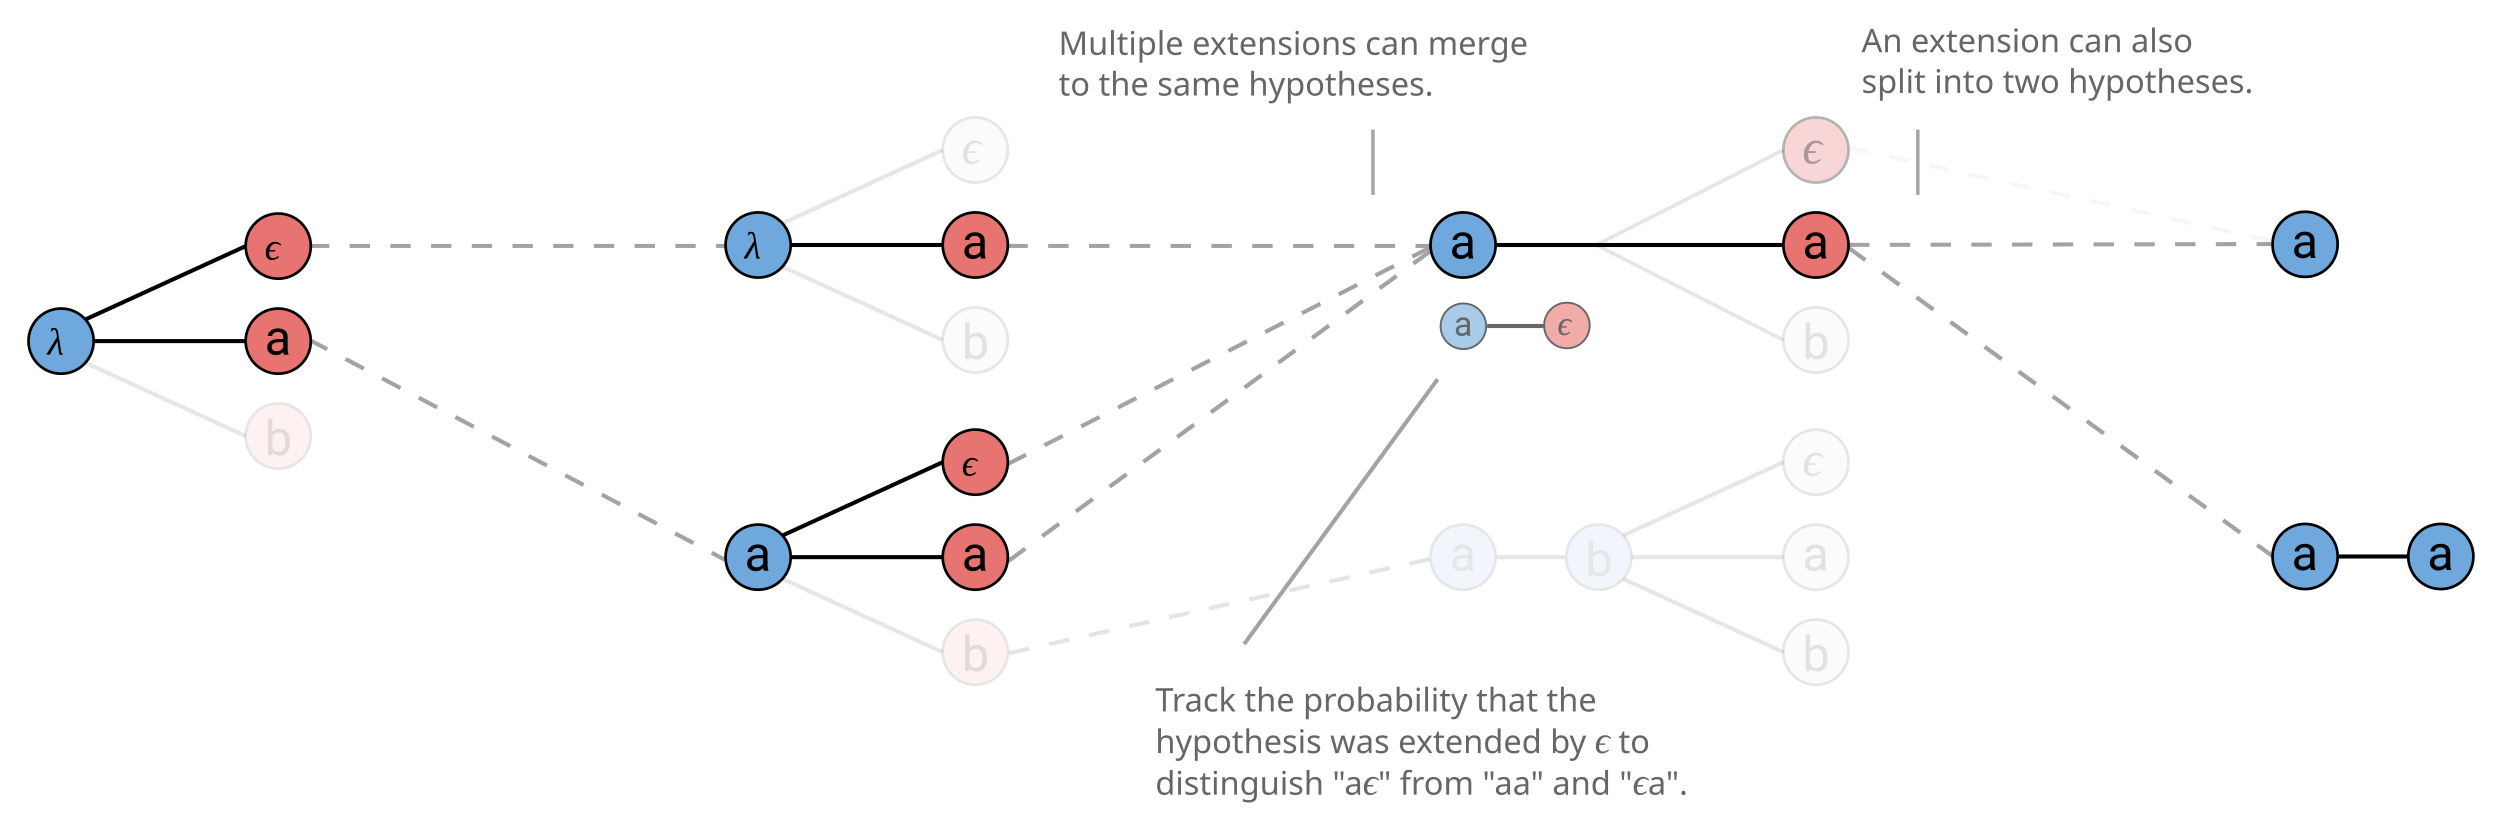
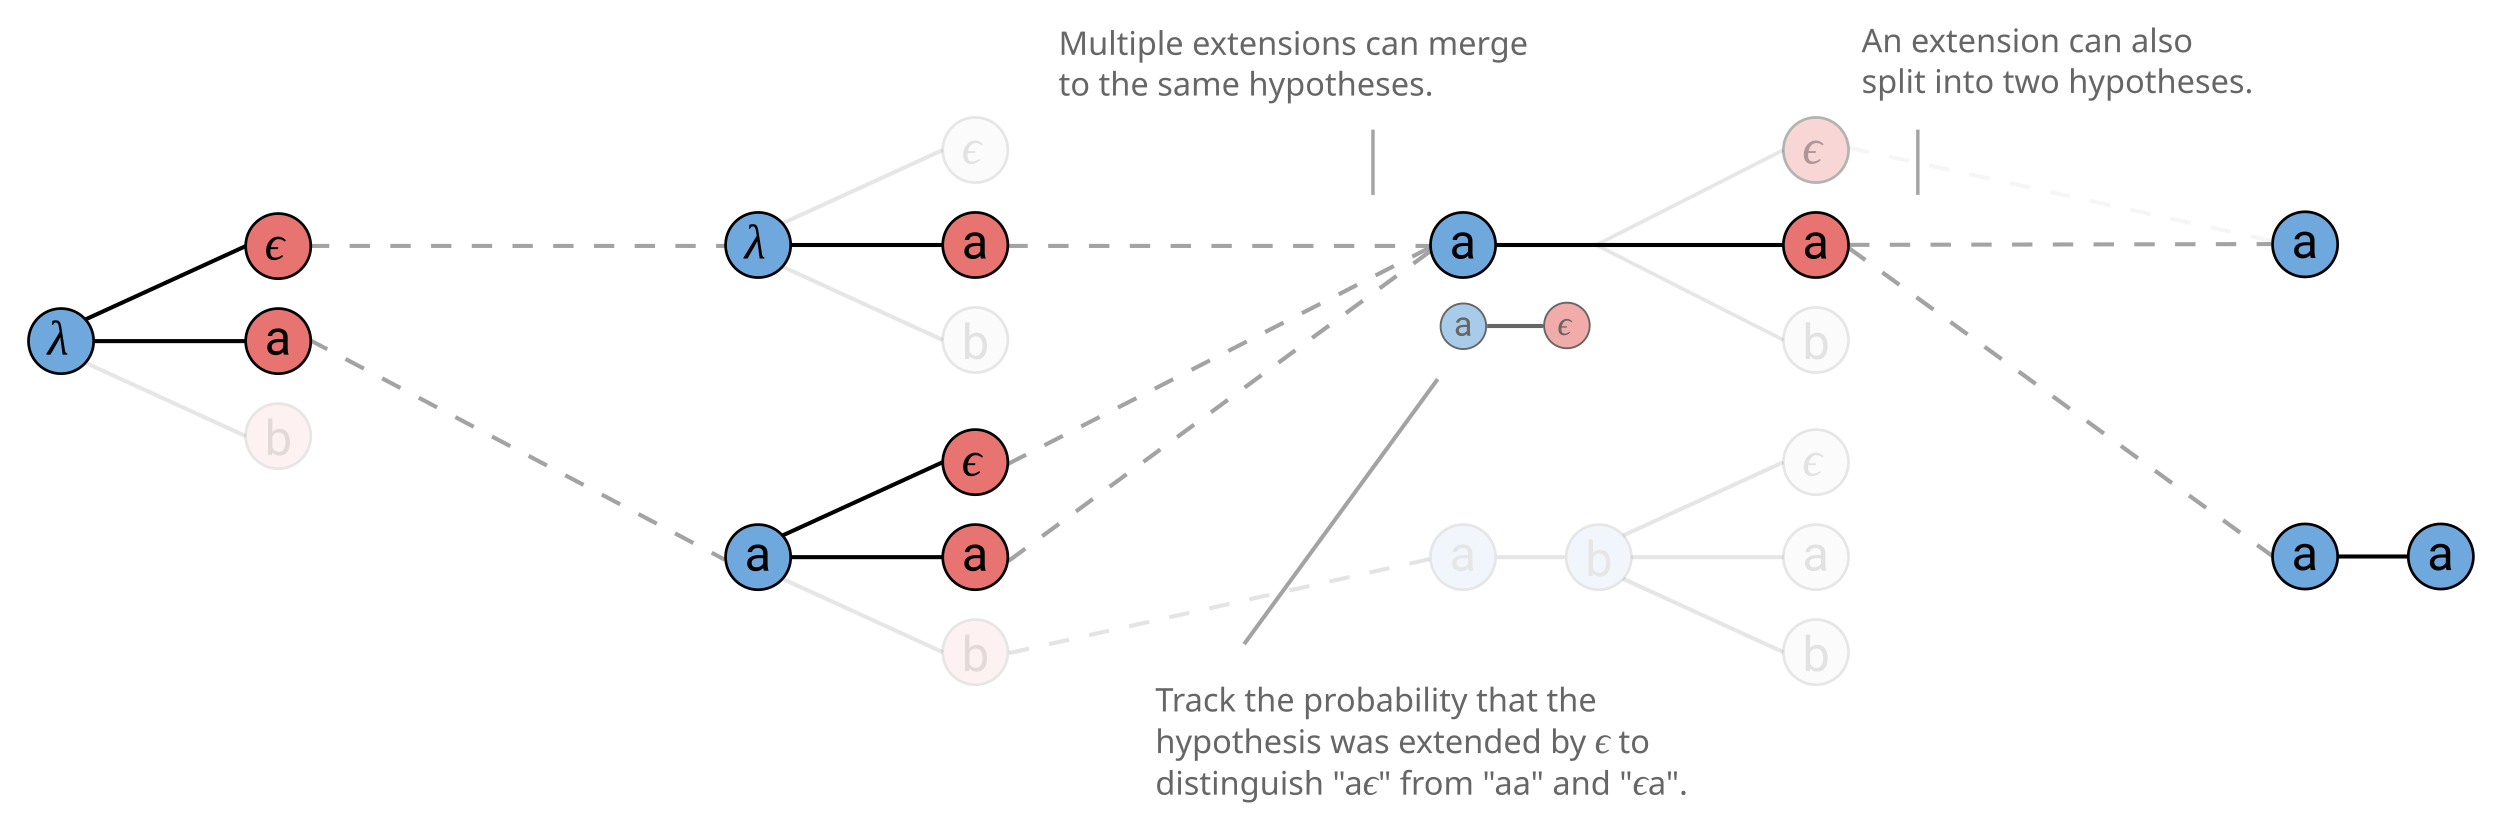
<svg xmlns="http://www.w3.org/2000/svg" height="304.477" width="921.701" viewBox="0 0 921 304" id="svg" version="1.1">
  <defs id="defs199">
    <style id="style3">
    svg {
      font: 400 16px/1.55em -apple-system, BlinkMacSystemFont, "Roboto", Helvetica, sans-serif;
    }
    .caption {
      font-size: 12px;
      fill: rgba(0,0,0,0.6);
    }
     .math-font {
        font-size: 14px;
        font-family:"Times New Roman",Times,serif;
        font-style:italic;
     }

  </style>
  </defs>
  <g id="g1283" transform="translate(256.7997,32.63348)">
    <path style="fill:none;stroke:#a3a3a3;stroke-width:1.5;stroke-linecap:butt;stroke-linejoin:miter;stroke-miterlimit:4;stroke-dasharray:7.5, 7.5;stroke-dashoffset:0;stroke-opacity:1" d="M -143,57.843 H 12 v 0" id="path1291">
      <set attributeName="stroke-width" to="3.0" begin="g970.mouseover;g973.mouseover;g991.mouseover" end="g970.mouseout;g973.mouseout;g991.mouseout" />
      <set attributeName="stroke-dasharray" to="0" begin="g970.mouseover;g973.mouseover;g991.mouseover" end="g970.mouseout;g973.mouseout;g991.mouseout" />
    </path>
    <path style="fill:none;stroke:#a3a3a3;stroke-width:1.526;stroke-linecap:butt;stroke-linejoin:miter;stroke-miterlimit:4;stroke-dasharray:7.631, 7.631;stroke-dashoffset:0;stroke-opacity:1" d="M -142.994,92.351 10.205,173.431 v 0" id="path1293">
      <set attributeName="stroke-width" to="3.0" begin="g970.mouseover;g977.mouseover;g973.mouseover;g980.mouseover;g995.mouseover" end="g970.mouseout;g977.mouseout;g973.mouseout;g980.mouseout;g995.mouseout" />
      <set attributeName="stroke-dasharray" to="0" begin="g970.mouseover;g977.mouseover;g973.mouseover;g980.mouseover;g995.mouseover" end="g970.mouseout;g977.mouseout;g973.mouseout;g980.mouseout;g995.mouseout" />
    </path>
    <path style="fill:none;stroke:#a3a3a3;stroke-width:1.504;stroke-linecap:butt;stroke-linejoin:miter;stroke-miterlimit:4;stroke-dasharray:7.519, 7.519;stroke-dashoffset:0;stroke-opacity:1" d="m 114.3,57.843 h 155.8 v 0" id="path1297">
      <set attributeName="stroke-width" to="3.0" begin="g970.mouseover;g973.mouseover;" end="g970.mouseout;g973.mouseout;" />
      <set attributeName="stroke-dasharray" to="0" begin="g970.mouseover;g973.mouseover;" end="g970.mouseout;g973.mouseout;" />
    </path>
    <path style="fill:none;stroke:#a3a3a3;stroke-width:1.523;stroke-linecap:butt;stroke-linejoin:miter;stroke-miterlimit:4;stroke-dasharray:7.616, 7.616;stroke-dashoffset:0;stroke-opacity:1" d="M 114.405,138.232 272.304,57.249 v 0" id="path1299">
      <set attributeName="stroke-width" to="3.0" begin="g977.mouseover;g973.mouseover" end="g977.mouseout;g973.mouseout" />
      <set attributeName="stroke-dasharray" to="0" begin="g977.mouseover;g973.mouseover" end="g977.mouseout;g973.mouseout" />
    </path>
    <path style="fill:none;stroke:#a3a3a3;stroke-width:1.543;stroke-linecap:butt;stroke-linejoin:miter;stroke-miterlimit:4;stroke-dasharray:7.713, 7.713;stroke-dashoffset:0;stroke-opacity:1" d="M 114.711,173.924 274.904,56.253 v 0" id="path1301">
      <set attributeName="stroke-width" to="3.0" begin="g970.mouseover;g973.mouseover" end="g970.mouseout;g973.mouseout" />
      <set attributeName="stroke-dasharray" to="0" begin="g970.mouseover;g973.mouseover" end="g970.mouseout;g973.mouseout" />
    </path>
    <path style="opacity:0.3;fill:none;stroke:#a3a3a3;stroke-width:1.512;stroke-linecap:butt;stroke-linejoin:miter;stroke-miterlimit:4;stroke-dasharray:7.56, 7.56;stroke-dashoffset:0;stroke-opacity:1" d="m 114.901,207.837 157.101,-35.088 v 0" id="path1303">
      <set attributeName="stroke-width" to="3.0" begin="g980.mouseover" end="g980.mouseout" />
      <set attributeName="stroke-dasharray" to="0" begin="g980.mouseover" end="g980.mouseout" />
    </path>
    <path style="opacity:0.1;fill:none;stroke:#a3a3a3;stroke-width:1.517;stroke-linecap:butt;stroke-linejoin:miter;stroke-miterlimit:4;stroke-dasharray:7.587, 7.587;stroke-dashoffset:0;stroke-opacity:1" d="M 424.302,21.652 583.005,56.635 v 0" id="path1307">
      <set attributeName="stroke-width" to="3.0" begin="g970.mouseover" end="g970.mouseout" />
      <set attributeName="stroke-dasharray" to="0" begin="g970.mouseover" end="g970.mouseout" />
    </path>
    <path style="fill:none;stroke:#a3a3a3;stroke-width:1.501;stroke-linecap:butt;stroke-linejoin:miter;stroke-miterlimit:4;stroke-dasharray:7.507, 7.507;stroke-dashoffset:0;stroke-opacity:1" d="m 424.39,57.454 155.543,-0.299 v 0" id="path1315">
      <set attributeName="stroke-width" to="3.0" begin="g970.mouseover" end="g970.mouseout" />
      <set attributeName="stroke-dasharray" to="0" begin="g970.mouseover" end="g970.mouseout" />
    </path>
    <path style="fill:none;stroke:#a3a3a3;stroke-width:1.552;stroke-linecap:butt;stroke-linejoin:miter;stroke-miterlimit:4;stroke-dasharray:7.761, 7.761;stroke-dashoffset:0;stroke-opacity:1" d="M 424.105,58.474 585.12,175.565 v 0" id="path1317">
      <set attributeName="stroke-width" to="3.0" begin="g977.mouseover" end="g977.mouseout" />
      <set attributeName="stroke-dasharray" to="0" begin="g977.mouseover" end="g977.mouseout" />
    </path>
    <g transform="translate(132.4012,-7.743827)" id="g1018">
      <g id="g970">
        <circle id="circle106" r="12" cy="65" cx="460" style="fill:#6fa8dc;stroke:#000000;stroke-width:1">
          <set attributeName="stroke-width" to="3.0" begin="g970.mouseover" end="g970.mouseout" />
          <set attributeName="stroke" to="#a3a3a3" begin="g970.mouseover" end="g970.mouseout" />
        </circle>
        <text style="font-size:18px" id="text108" font-size="18px" y="70" x="455">a</text>
      </g>
      <g id="g977">
        <circle id="circle110" r="12" cy="180" cx="460" style="fill:#6fa8dc;stroke:#000000;stroke-width:1">
          <set attributeName="stroke-width" to="3.0" begin="g977.mouseover" end="g977.mouseout" />
          <set attributeName="stroke" to="#a3a3a3" begin="g977.mouseover" end="g977.mouseout" />
        </circle>
        <text style="font-size:18px" id="text112" font-size="18px" y="185" x="455">a</text>
        <circle id="circle114" r="12" cy="180" cx="510" style="fill:#6fa8dc;stroke:#000000;stroke-width:1">
          <set attributeName="stroke-width" to="3.0" begin="g977.mouseover" end="g977.mouseout" />
          <set attributeName="stroke" to="#a3a3a3" begin="g977.mouseover" end="g977.mouseout" />
        </circle>
        <text style="font-size:18px" id="text116" font-size="18px" y="185" x="505">a</text>
        <line x1="472" y1="180" x2="498" y2="180" id="line172" style="stroke:#000000;stroke-width:1.5">
          <set attributeName="stroke-width" to="3.0" begin="g977.mouseover" end="g977.mouseout" />
          <set attributeName="stroke" to="#a3a3a3" begin="g977.mouseover" end="g977.mouseout" />
        </line>
      </g>
    </g>
    <g transform="translate(52.19753,-7.5)" id="g1048">
      <g id="g973">
        <circle id="circle50" r="12" cy="65" cx="230" style="fill:#6fa8dc;stroke:#000000;stroke-width:1">
          <set attributeName="stroke-width" to="3.0" begin="g970.mouseover;g977.mouseover;g973.mouseover" end="g970.mouseout;g977.mouseout;g973.mouseout" />
          <set attributeName="stroke" to="#a3a3a3" begin="g970.mouseover;g977.mouseover;g973.mouseover" end="g970.mouseout;g977.mouseout;g973.mouseout" />
        </circle>
        <text style="font-size:18px" id="text52" font-size="18px" y="70" x="225">a</text>
      </g>
      <g id="g980" style="opacity:0.1">
        <circle id="circle54" r="12" cy="180" cx="230" style="fill:#6fa8dc;stroke:#000000;stroke-width:1">
          <set attributeName="stroke-width" to="3.0" begin="g980.mouseover" end="g980.mouseout" />
          <set attributeName="stroke" to="#a3a3a3" begin="g980.mouseover" end="g980.mouseout" />
        </circle>
        <text style="font-size:18px" id="text56" font-size="18px" y="185" x="225">a</text>
        <circle id="circle58" r="12" cy="180" cx="280" style="fill:#6fa8dc;stroke:#000000;stroke-width:1">
          <set attributeName="stroke-width" to="3.0" begin="g980.mouseover" end="g980.mouseout" />
          <set attributeName="stroke" to="#a3a3a3" begin="g980.mouseover" end="g980.mouseout" />
        </circle>
        <text style="font-size:18px" id="text60" font-size="18px" y="187" x="275">b</text>
        <line x1="242" y1="180" x2="268" y2="180" id="line150" style="stroke:#000000;stroke-width:1.5">
          <set attributeName="stroke-width" to="3.0" begin="g980.mouseover" end="g980.mouseout" />
          <set attributeName="stroke" to="#a3a3a3" begin="g980.mouseover" end="g980.mouseout" />
        </line>
      </g>
      <circle style="opacity:0.3;fill:#e77471;stroke:#000000;stroke-width:1" cx="360" cy="30" r="12" id="circle70">
        <set attributeName="stroke-width" to="3.0" begin="g970.mouseover" end="g970.mouseout" />
        <set attributeName="stroke" to="#a3a3a3" begin="g970.mouseover" end="g970.mouseout" />
      </circle>
      <text style="font-size:18px;opacity:0.3" class="math-font" x="355" y="35" font-size="18px" id="text72">ϵ</text>
      <circle style="fill:#e77471;stroke:#000000;stroke-width:1" cx="360" cy="65" r="12" id="circle74">
        <set attributeName="stroke-width" to="3.0" begin="g970.mouseover;g977.mouseover" end="g970.mouseout;g977.mouseout" />
        <set attributeName="stroke" to="#a3a3a3" begin="g970.mouseover;g977.mouseover" end="g970.mouseout;g977.mouseout" />
      </circle>
      <text x="355" y="70" font-size="18px" id="text76" style="font-size:18px">a</text>
      <circle style="opacity:0.1;fill:#d3d3d3;stroke:#000000;stroke-width:1" cx="360" cy="100" r="12" id="circle78" />
      <text x="355" y="107" font-size="18px" id="text80" style="font-size:18px;opacity:0.1">b</text>
      <circle style="opacity:0.1;fill:#d3d3d3;stroke:#000000;stroke-width:1" cx="360" cy="145" r="12" id="circle82" />
      <text style="font-size:18px;;opacity:0.1" class="math-font" x="355" y="150" font-size="18px" id="text84">ϵ</text>
      <circle style="opacity:0.1;fill:#d3d3d3;stroke:#000000;stroke-width:1" cx="360" cy="180" r="12" id="circle86" />
      <text x="355" y="185" font-size="18px" id="text88" style="font-size:18px;opacity:0.1">a</text>
      <circle style="opacity:0.1;fill:#d3d3d3;stroke:#000000;stroke-width:1" cx="360" cy="215" r="12" id="circle90" />
      <text x="355" y="222" font-size="18px" id="text92" style="font-size:18px;opacity:0.1">b</text>
      <line style="opacity:0.1;stroke:#000000;stroke-width:1.5" id="line164" y2="215" x2="348" y1="188" x1="289" />
      <line style="opacity:0.1;stroke:#000000;stroke-width:1.5" id="line162" y2="180" x2="348" y1="180" x1="292" />
      <line style="opacity:0.1;stroke:#000000;stroke-width:1.5" id="line160" y2="145" x2="348" y1="172" x1="289" />
      <line style="opacity:0.1;stroke:#000000;stroke-width:1.358" id="line156" y2="100" x2="348" y1="65" x1="279.08" />
      <line style="stroke:#000000;stroke-width:1.501" id="line154" y2="65" x2="348" y1="65" x1="241.87">
        <set attributeName="stroke-width" to="3.0" begin="g970.mouseover;g977.mouseover" end="g970.mouseout;g977.mouseout" />
        <set attributeName="stroke" to="#a3a3a3" begin="g970.mouseover;g977.mouseover" end="g970.mouseout;g977.mouseout" />
      </line>
      <line style="opacity:0.1;stroke:#000000;stroke-width:1.358" id="line152" y2="30" x2="348" y1="65" x1="279.08">
        <set attributeName="stroke-width" to="3.0" begin="g970.mouseover" end="g970.mouseout" />
        <set attributeName="stroke" to="#a3a3a3" begin="g970.mouseover" end="g970.mouseout" />
      </line>
    </g>
    <g transform="translate(-27.5,-7.5)" id="g1074">
      <g id="g991">
        <circle id="circle2" r="12" cy="65" cx="50" style="fill:#6fa8dc;stroke:#000000;stroke-width:1">
          <set attributeName="stroke-width" to="3.0" begin="g970.mouseover;g973.mouseover;g991.mouseover" end="g970.mouseout;g973.mouseout;g991.mouseout" />
          <set attributeName="stroke" to="#a3a3a3" begin="g970.mouseover;g973.mouseover;g991.mouseover" end="g970.mouseout;g973.mouseout;g991.mouseout" />
        </circle>
-         <text id="text4" font-size="18px" y="70" x="45" class="math-font">λ</text>
+         <text id="text4" y="70" x="45" style="font-size:18px" class="math-font">λ</text>
      </g>
      <g id="g995">
        <circle id="circle6" r="12" cy="180" cx="50" style="fill:#6fa8dc;stroke:#000000;stroke-width:1">
          <set attributeName="stroke-width" to="3.0" begin="g970.mouseover;g977.mouseover;g973.mouseover;g995.mouseover;g980.mouseover" end="g970.mouseout;g977.mouseout;g973.mouseout;g995.mouseout;g980.mouseout" />
          <set attributeName="stroke" to="#a3a3a3" begin="g970.mouseover;g977.mouseover;g973.mouseover;g995.mouseover;g980.mouseover" end="g970.mouseout;g977.mouseout;g973.mouseout;g995.mouseout;g980.mouseout" />
        </circle>
        <text style="font-size:18px" id="text8" font-size="18px" y="185" x="45">a</text>
      </g>
      <circle style="opacity:0.1;fill:#d3d3d3;stroke:#000000;stroke-width:1" cx="130" cy="30" r="12" id="circle14" />
-       <text style="font-size:18px;opacity:0.1" class="math-font" x="125" y="35" font-size="18px" id="text16">ϵ</text>
+       <text style="font-size:18px;opacity:0.1" class="math-font" x="125" y="35" id="text16">ϵ</text>
      <circle style="fill:#e77471;stroke:#000000;stroke-width:1" cx="130" cy="65" r="12" id="circle18">
        <set attributeName="stroke-width" to="3.0" begin="g970.mouseover;g973.mouseover;" end="g970.mouseout;g973.mouseout;" />
        <set attributeName="stroke" to="#a3a3a3" begin="g970.mouseover;g973.mouseover;" end="g970.mouseout;g973.mouseout;" />
      </circle>
      <text x="125" y="70" font-size="18px" id="text20" style="font-size:18px">a</text>
      <circle style="opacity:0.1;fill:#d3d3d3;stroke:#000000;stroke-width:1" cx="130" cy="100" r="12" id="circle22" />
      <text x="125" y="107" font-size="18px" id="text24" style="font-size:18px;opacity:0.1">b</text>
      <circle style="fill:#e77471;stroke:#000000;stroke-width:1" cx="130" cy="145" r="12" id="circle26">
        <set attributeName="stroke-width" to="3.0" begin="g977.mouseover;g973.mouseover" end="g977.mouseout;g973.mouseout" />
        <set attributeName="stroke" to="#a3a3a3" begin="g977.mouseover;g973.mouseover" end="g977.mouseout;g973.mouseout" />
      </circle>
-       <text class="math-font" x="125" y="150" font-size="18px" id="text28">ϵ</text>
+       <text class="math-font" x="125" y="150" style="font-size:18px" id="text28">ϵ</text>
      <circle style="fill:#e77471;stroke:#000000;stroke-width:1" cx="130" cy="180" r="12" id="circle30">
        <set attributeName="stroke-width" to="3.0" begin="g970.mouseover;g973.mouseover" end="g970.mouseout;g973.mouseout" />
        <set attributeName="stroke" to="#a3a3a3" begin="g970.mouseover;g973.mouseover" end="g970.mouseout;g973.mouseout" />
      </circle>
      <text x="125" y="185" font-size="18px" id="text32" style="font-size:18px">a</text>
      <circle style="opacity:0.1;fill:#e77471;stroke:#000000;stroke-width:1" cx="130" cy="215" r="12" id="circle34">
        <set attributeName="stroke-width" to="3.0" begin="g980.mouseover" end="g980.mouseout" />
        <set attributeName="stroke" to="#a3a3a3" begin="g980.mouseover" end="g980.mouseout" />
      </circle>
      <text x="125" y="222" font-size="18px" id="text36" style="font-size:18px;opacity:0.1">b</text>
      <line style="opacity:0.1;stroke:#000000;stroke-width:1.5" id="line142" y2="215" x2="118" y1="188" x1="59">
        <set attributeName="stroke-width" to="3.0" begin="g980.mouseover" end="g980.mouseout" />
        <set attributeName="stroke" to="#a3a3a3" begin="g980.mouseover" end="g980.mouseout" />
      </line>
      <line style="stroke:#000000;stroke-width:1.5" id="line140" y2="180" x2="118" y1="180" x1="62">
        <set attributeName="stroke-width" to="3.0" begin="g970.mouseover;g973.mouseover" end="g970.mouseout;g973.mouseout" />
        <set attributeName="stroke" to="#a3a3a3" begin="g970.mouseover;g973.mouseover" end="g970.mouseout;g973.mouseout" />
      </line>
      <line style="stroke:#000000;stroke-width:1.5" id="line138" y2="145" x2="118" y1="172" x1="59">
        <set attributeName="stroke-width" to="3.0" begin="g977.mouseover;g973.mouseover" end="g977.mouseout;g973.mouseout" />
        <set attributeName="stroke" to="#a3a3a3" begin="g977.mouseover;g973.mouseover" end="g977.mouseout;g973.mouseout" />
      </line>
      <line style="opacity:0.1;stroke:#000000;stroke-width:1.5" id="line136" y2="100" x2="118" y1="73" x1="59" />
      <line style="stroke:#000000;stroke-width:1.5" id="line134" y2="65" x2="118" y1="65" x1="62">
        <set attributeName="stroke-width" to="3.0" begin="g970.mouseover;g973.mouseover;" end="g970.mouseout;g973.mouseout;" />
        <set attributeName="stroke" to="#a3a3a3" begin="g970.mouseover;g973.mouseover;" end="g970.mouseout;g973.mouseout;" />
      </line>
      <line style="opacity:0.1;stroke:#000000;stroke-width:1.5" id="line132" y2="30" x2="118" y1="57" x1="59" />
    </g>
    <g id="g1177" transform="translate(-284.2997,27.9099)">
      <circle id="circle1111" r="12" cy="65" cx="50" style="fill:#6fa8dc;stroke:#000000;stroke-width:1">
        <set attributeName="stroke-width" to="3.0" begin="circle1111.mouseover;text1113.mouseover;g970.mouseover;g977.mouseover;g984.mouseover;g973.mouseover;g980.mouseover;g987.mouseover;g995.mouseover;g991.mouseover;g999.mouseover" end="circle1111.mouseout;text1113.mouseout;g970.mouseout;g977.mouseout;g984.mouseout;g973.mouseout;g980.mouseout;g987.mouseout;g995.mouseout;g991.mouseout;g999.mouseout" />
        <set attributeName="stroke" to="#a3a3a3" begin="circle1111.mouseover;text1113.mouseover;g970.mouseover;g977.mouseover;g984.mouseover;g973.mouseover;g980.mouseover;g987.mouseover;g995.mouseover;g991.mouseover;g999.mouseover" end="circle1111.mouseout;text1113.mouseout;g970.mouseout;g977.mouseout;g984.mouseout;g973.mouseout;g980.mouseout;g987.mouseout;g995.mouseout;g991.mouseout;g999.mouseout" />
      </circle>
-       <text id="text1113" font-size="18px" y="70" x="45" class="math-font">λ</text>
+       <text id="text1113" y="70" x="45" style="font-size:18px" class="math-font">λ</text>
      <circle id="circle1123" r="12" cy="30" cx="130" style="fill:#e77471;fill-opacity:1;stroke:#000000;stroke-width:1">
        <set attributeName="stroke-width" to="3.0" begin="g970.mouseover;g973.mouseover;g991.mouseover" end="g970.mouseout;g973.mouseout;g991.mouseout" />
        <set attributeName="stroke" to="#a3a3a3" begin="g970.mouseover;g973.mouseover;g991.mouseover" end="g970.mouseout;g973.mouseout;g991.mouseout" />
      </circle>
-       <text id="text1125" font-size="18px" y="35" x="125" class="math-font">ϵ</text>
+       <text id="text1125" style="font-size:18px" y="35" x="125" class="math-font">ϵ</text>
      <circle id="circle1127" r="12" cy="65" cx="130" style="fill:#e77471;stroke:#000000;stroke-width:1">
        <set attributeName="stroke-width" to="3.0" begin="g970.mouseover;g977.mouseover;g973.mouseover;g980.mouseover;g995.mouseover" end="g970.mouseout;g977.mouseout;g973.mouseout;g980.mouseout;g995.mouseout" />
        <set attributeName="stroke" to="#a3a3a3" begin="g970.mouseover;g977.mouseover;g973.mouseover;g980.mouseover;g995.mouseover" end="g970.mouseout;g977.mouseout;g973.mouseout;g980.mouseout;g995.mouseout" />
      </circle>
      <text id="text1129" font-size="18px" y="70" x="125" style="font-size:18px">a</text>
      <circle id="circle1131" r="12" cy="100" cx="130" style="opacity:0.1;fill:#e77471;fill-opacity:1;stroke:#000000;stroke-width:1">
        <set attributeName="stroke-width" to="3.0" begin="g999.mouseover;g987.mouseover;g984.mouseover;" end="g999.mouseout;g987.mouseout;g984.mouseout;" />
        <set attributeName="stroke" to="#a3a3a3" begin="g999.mouseover;g987.mouseover;g984.mouseover;" end="g999.mouseout;g987.mouseout;g984.mouseout;" />
      </circle>
      <text id="text1133" font-size="18px" y="107" x="125" style="font-size:18px;opacity:0.1">b</text>
      <line x1="59" y1="73" x2="118" y2="100" id="line1171" style="opacity:0.1;stroke:#000000;stroke-width:1.5">
        <set attributeName="stroke-width" to="3.0" begin="g999.mouseover;g987.mouseover;g984.mouseover;" end="g999.mouseout;g987.mouseout;g984.mouseout;" />
        <set attributeName="stroke" to="#a3a3a3" begin="g999.mouseover;g987.mouseover;g984.mouseover;" end="g999.mouseout;g987.mouseout;g984.mouseout;" />
      </line>
      <line x1="62" y1="65" x2="118" y2="65" id="line1173" style="stroke:#000000;stroke-width:1.5">
        <set attributeName="stroke-width" to="3.0" begin="g970.mouseover;g977.mouseover;g973.mouseover;g980.mouseover;g995.mouseover" end="g970.mouseout;g977.mouseout;g973.mouseout;g980.mouseout;g995.mouseout" />
        <set attributeName="stroke" to="#a3a3a3" begin="g970.mouseover;g977.mouseover;g973.mouseover;g980.mouseover;g995.mouseover" end="g970.mouseout;g977.mouseout;g973.mouseout;g980.mouseout;g995.mouseout" />
      </line>
      <line x1="59" y1="57" x2="118" y2="30" id="line1175" style="stroke:#000000;stroke-width:1.5">
        <set attributeName="stroke-width" to="3.0" begin="g970.mouseover;g973.mouseover;g991.mouseover" end="g970.mouseout;g973.mouseout;g991.mouseout" />
        <set attributeName="stroke" to="#a3a3a3" begin="g970.mouseover;g973.mouseover;g991.mouseover" end="g970.mouseout;g973.mouseout;g991.mouseout" />
      </line>
    </g>
    <text class="caption" x="133.179" y="-12.55" id="text938" style="font-style:normal;font-variant:normal;font-weight:normal;font-stretch:normal;font-size:12px;font-family:sans-serif;-inkscape-font-specification:'sans-serif, Normal';font-variant-ligatures:normal;font-variant-caps:normal;font-variant-numeric:normal;font-feature-settings:normal;text-align:start;writing-mode:lr-tb;text-anchor:start">
      <tspan id="tspan1153" x="133.179" y="-12.55">Multiple extensions can merge</tspan>
      <tspan id="tspan1155" x="133.179" y="2.45">to the same hypotheses.</tspan>
    </text>
    <g id="g1034" style="opacity:0.6">
      <circle r="8.4" style="fill:#e77471;stroke:#000000;stroke-width:0.7" cx="320.445" cy="87.148" id="circle1010">
      </circle>
      <text style="font-size:12.6px;stroke-width:0.7" class="math-font" x="316.945" y="90.648" font-size="18px" id="text1012">ϵ</text>
      <circle style="fill:#6fa8dc;stroke:#000000;stroke-width:0.7" cx="282.312" cy="87.438" id="circle1002" r="8.4">
      </circle>
      <text x="278.812" y="90.938" font-size="18px" id="text1004" style="font-size:12.6px;stroke-width:0.7">a</text>
      <path id="path1025" d="m 291.066,87.336 c 20.843,0 20.23,0 20.23,0" style="fill:none;stroke:#000000;stroke-width:1.516;stroke-linecap:butt;stroke-linejoin:miter;stroke-miterlimit:4;stroke-dasharray:none;stroke-opacity:1" />
    </g>
    <text style="font-style:normal;font-variant:normal;font-weight:normal;font-stretch:normal;font-size:12px;font-family:sans-serif;-inkscape-font-specification:'sans-serif, Normal';font-variant-ligatures:normal;font-variant-caps:normal;font-variant-numeric:normal;font-feature-settings:normal;text-align:start;writing-mode:lr-tb;text-anchor:start" id="text1054" y="-13.516" x="428.999" class="caption">
      <tspan id="tspan1121" x="428.999" y="-13.516">An extension can also</tspan>
      <tspan id="tspan1123" x="428.999" y="1.484">split into two hypotheses.</tspan>
      <tspan id="tspan1125" x="428.999" y="16.484" />
    </text>
    <path id="path1115" d="m 449.733,39.028 v -24.024 0" style="fill:none;stroke:#a3a3a3;stroke-width:1.257;stroke-linecap:butt;stroke-linejoin:miter;stroke-miterlimit:4;stroke-dasharray:none;stroke-opacity:1" />
    <path style="fill:none;stroke:#a3a3a3;stroke-width:1.257;stroke-linecap:butt;stroke-linejoin:miter;stroke-miterlimit:4;stroke-dasharray:none;stroke-opacity:1" d="m 249,39.028 v -24.024 0" id="path1131" />
    <text style="font-style:normal;font-variant:normal;font-weight:normal;font-stretch:normal;font-size:12px;font-family:sans-serif;-inkscape-font-specification:'sans-serif, Normal';font-variant-ligatures:normal;font-variant-caps:normal;font-variant-numeric:normal;font-feature-settings:normal;text-align:start;writing-mode:lr-tb;text-anchor:start" id="text1137" y="229.348" x="168.827" class="caption">
      <tspan id="tspan1157" x="168.827" y="229.348">Track the probability that the</tspan>
      <tspan id="tspan1159" x="168.827" y="244.679">hypothesis was extended by <tspan class="math-font" id="tspan113">ϵ</tspan>
 to</tspan>
      <tspan id="tspan1161" x="168.827" y="260.009">distinguish "a<tspan class="math-font" id="tspan116">ϵ</tspan>
" from "aa" and "<tspan class="math-font" id="tspan118">ϵ</tspan>a".</tspan>
    </text>
    <path style="fill:none;stroke:#a3a3a3;stroke-width:1.5;stroke-linecap:butt;stroke-linejoin:miter;stroke-miterlimit:4;stroke-dasharray:none;stroke-opacity:1" d="m 201.534,204.537 71.296,-97.608" id="path1145" />
  </g>
</svg>
